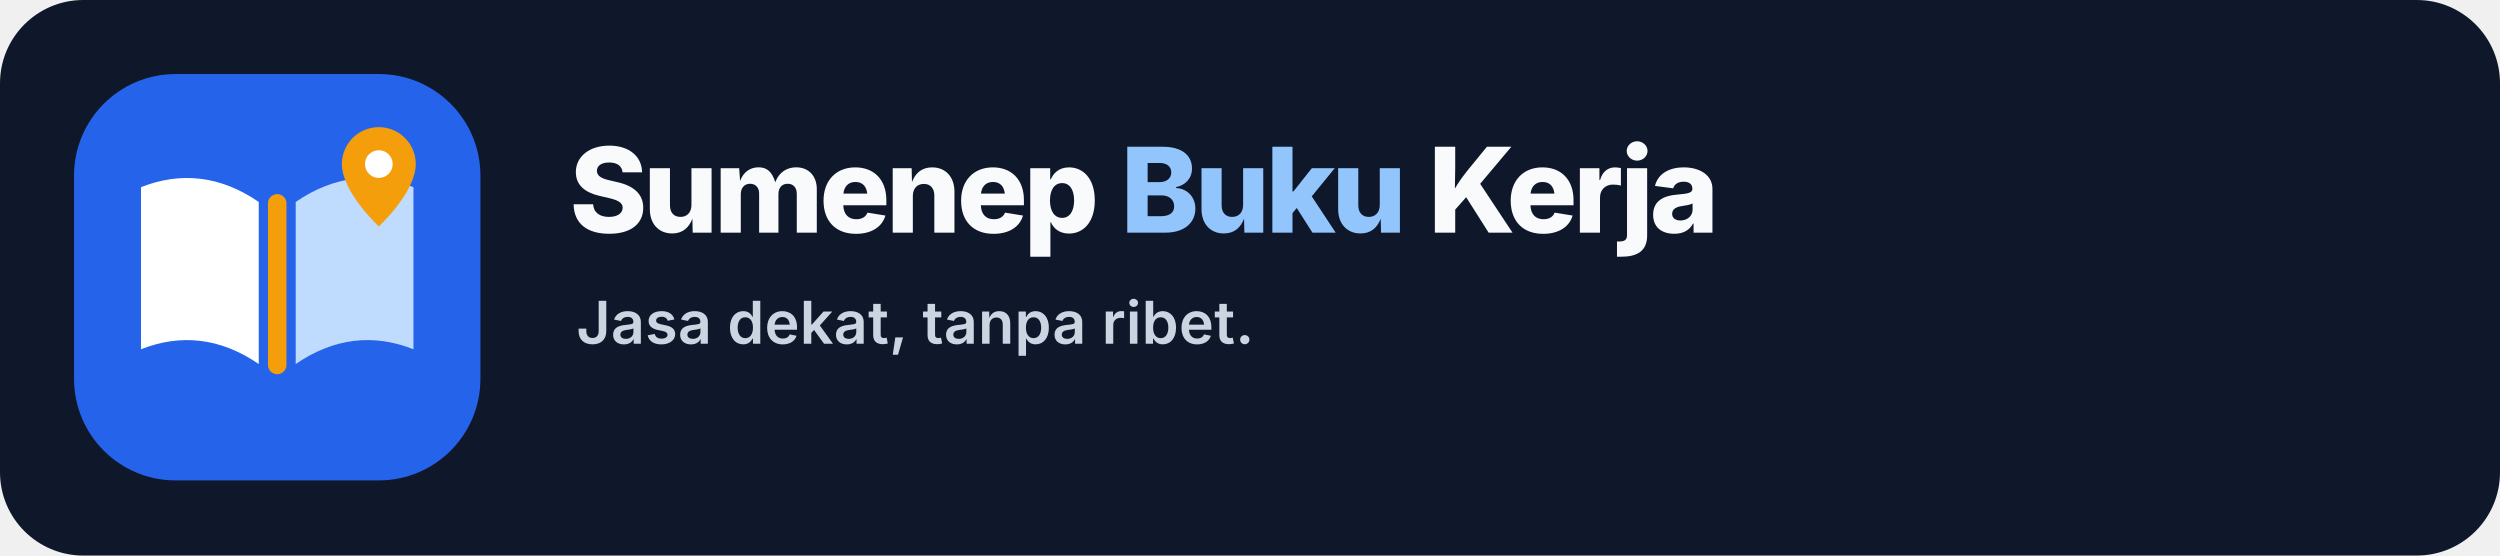
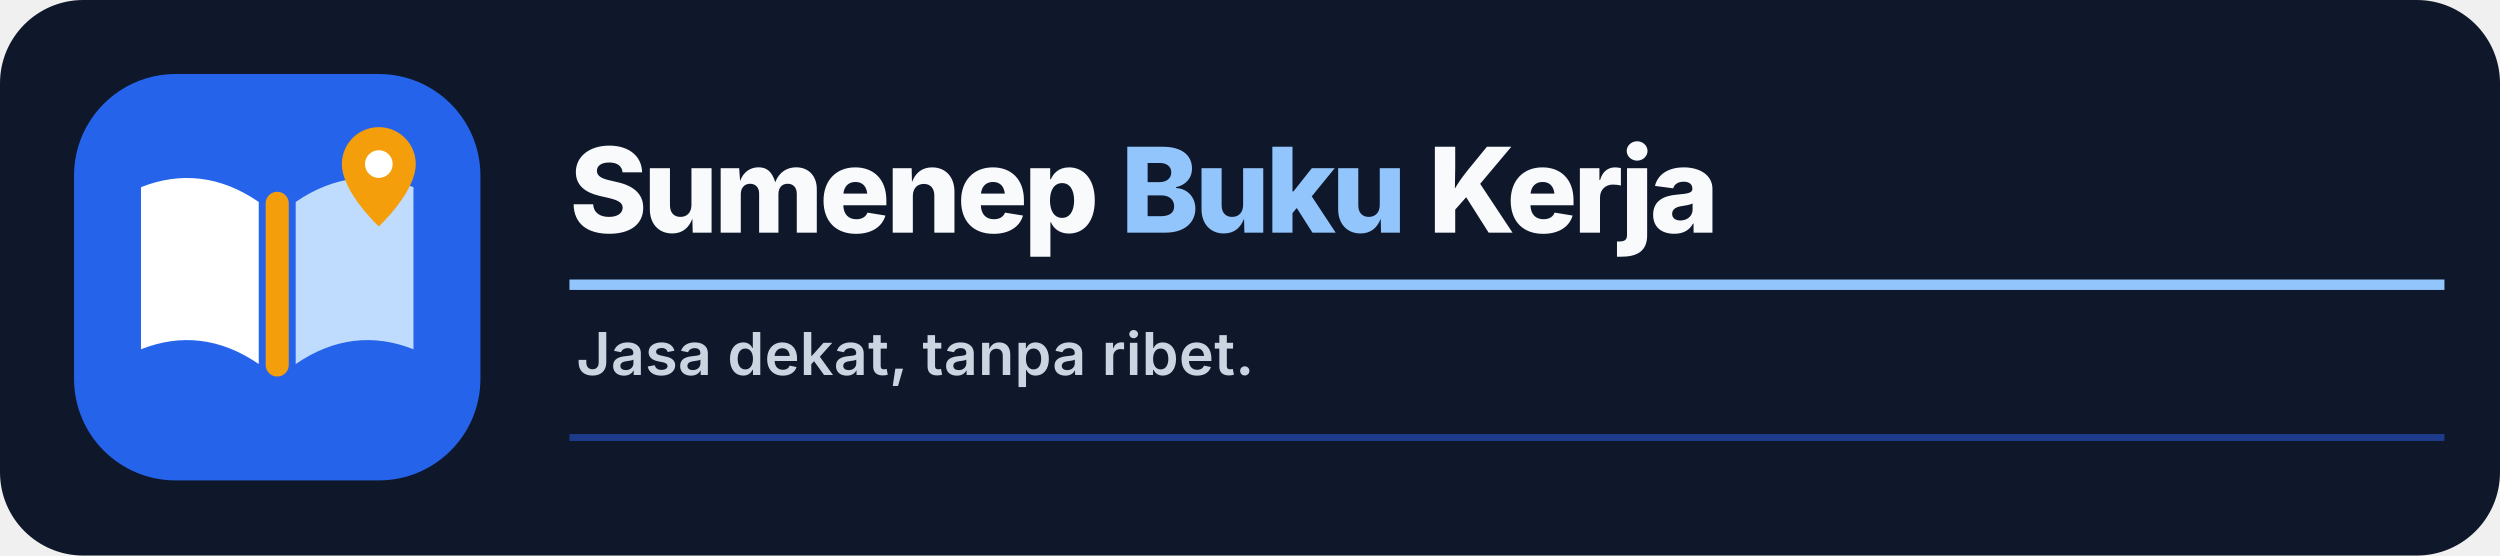
<svg xmlns="http://www.w3.org/2000/svg" width="720" height="160" viewBox="0 0 720 160" role="img" aria-labelledby="title desc">
  <rect width="720" height="160" rx="24" fill="#0F172A" />
  <g transform="translate(16 16) scale(1.33)">
    <rect x="4" y="4" width="88" height="88" rx="22" fill="#2563EB" />
    <path d="M18.5 28.5c8.6-3.4 17.2-2.5 25.5 3.2v35.1c-8.3-5.7-16.9-6.6-25.5-3.2V28.5Z" fill="#FFFFFF" />
    <path d="M77.5 28.5c-8.6-3.4-17.2-2.5-25.5 3.2v35.1c8.3-5.7 16.9-6.6 25.5-3.2V28.5Z" fill="#BFDBFE" />
-     <path d="M48 32v35" stroke="#F59E0B" stroke-width="4" stroke-linecap="round" />
+     <path d="M48 32v35" stroke="#F59E0B" stroke-width="5" stroke-linecap="round" />
    <path d="M70 15.5a8 8 0 0 0-8 8c0 6.1 8 13.5 8 13.5s8-7.4 8-13.5a8 8 0 0 0-8-8Z" fill="#F59E0B" />
    <circle cx="70" cy="23.5" r="3" fill="#FFFFFF" />
  </g>
-   <text x="164" y="67" fill="#F8FAFC" font-family="Inter, ui-sans-serif, system-ui, -apple-system, BlinkMacSystemFont, 'Segoe UI', sans-serif" font-size="34" font-weight="800" letter-spacing="-1.2">Sumenep <tspan fill="#93C5FD">Buku</tspan> Kerja</text>
-   <text x="166" y="99" fill="#CBD5E1" font-family="Inter, ui-sans-serif, system-ui, -apple-system, BlinkMacSystemFont, 'Segoe UI', sans-serif" font-size="17" font-weight="600" letter-spacing=".1">Jasa dekat, tanpa ribet.</text>
+   <g transform="translate(164 0)">
+     <text x="0" y="67" fill="#F8FAFC" font-family="Inter, ui-sans-serif, system-ui, -apple-system, BlinkMacSystemFont, 'Segoe UI', sans-serif" font-size="34" font-weight="800" letter-spacing="-1.2">Sumenep <tspan fill="#93C5FD">Buku</tspan> Kerja</text>
+     <path d="M0 82H540" stroke="#93C5FD" stroke-width="3" />
+     <text x="2" y="108" fill="#CBD5E1" font-family="Inter, ui-sans-serif, system-ui, -apple-system, BlinkMacSystemFont, 'Segoe UI', sans-serif" font-size="17" font-weight="600" letter-spacing=".1">Jasa dekat, tanpa ribet.</text>
+   </g>
+   <path d="M164 126H704" stroke="#1E3A8A" stroke-width="2" />
</svg>
